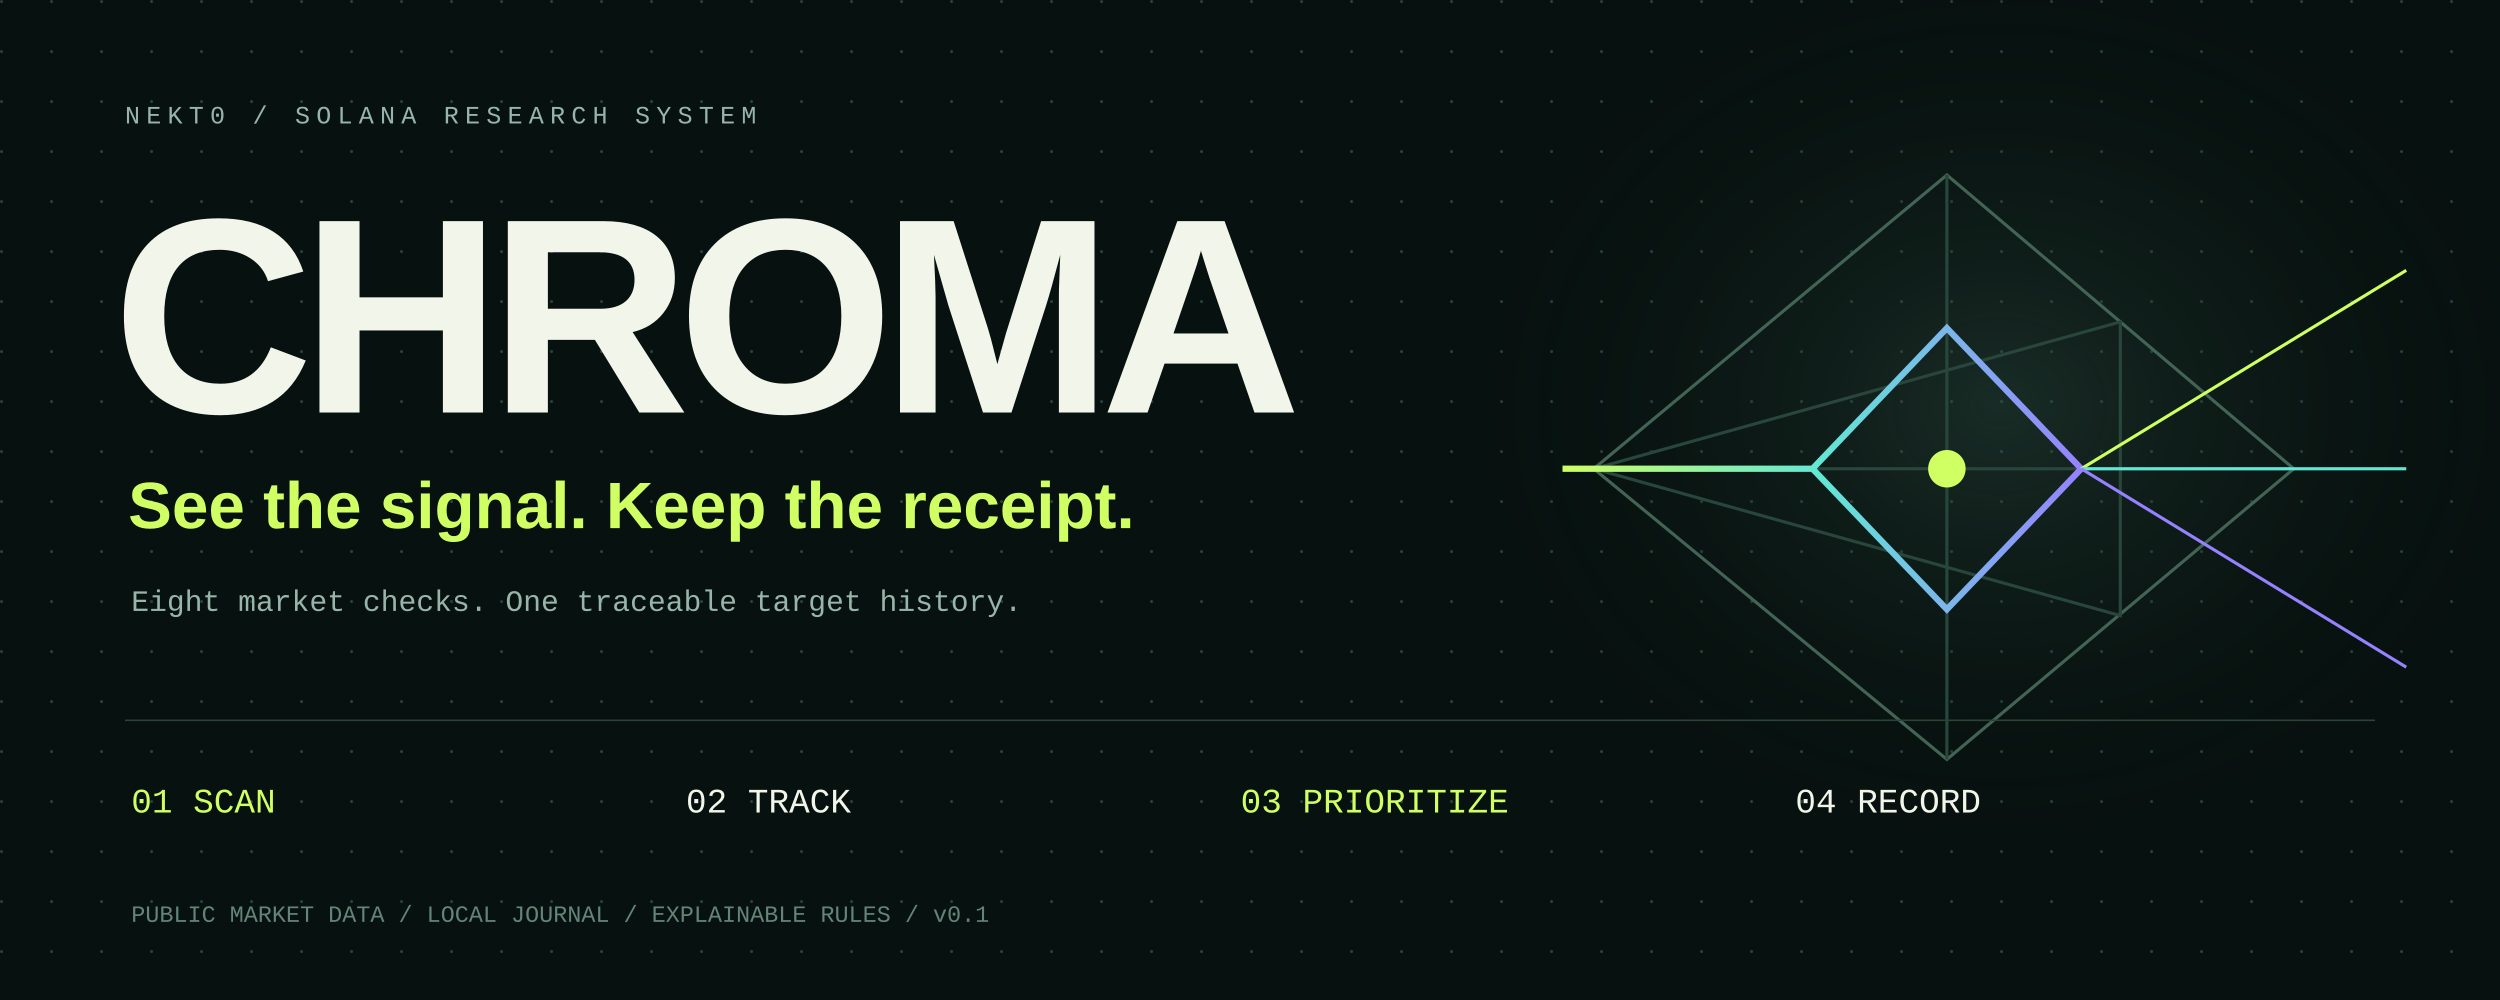
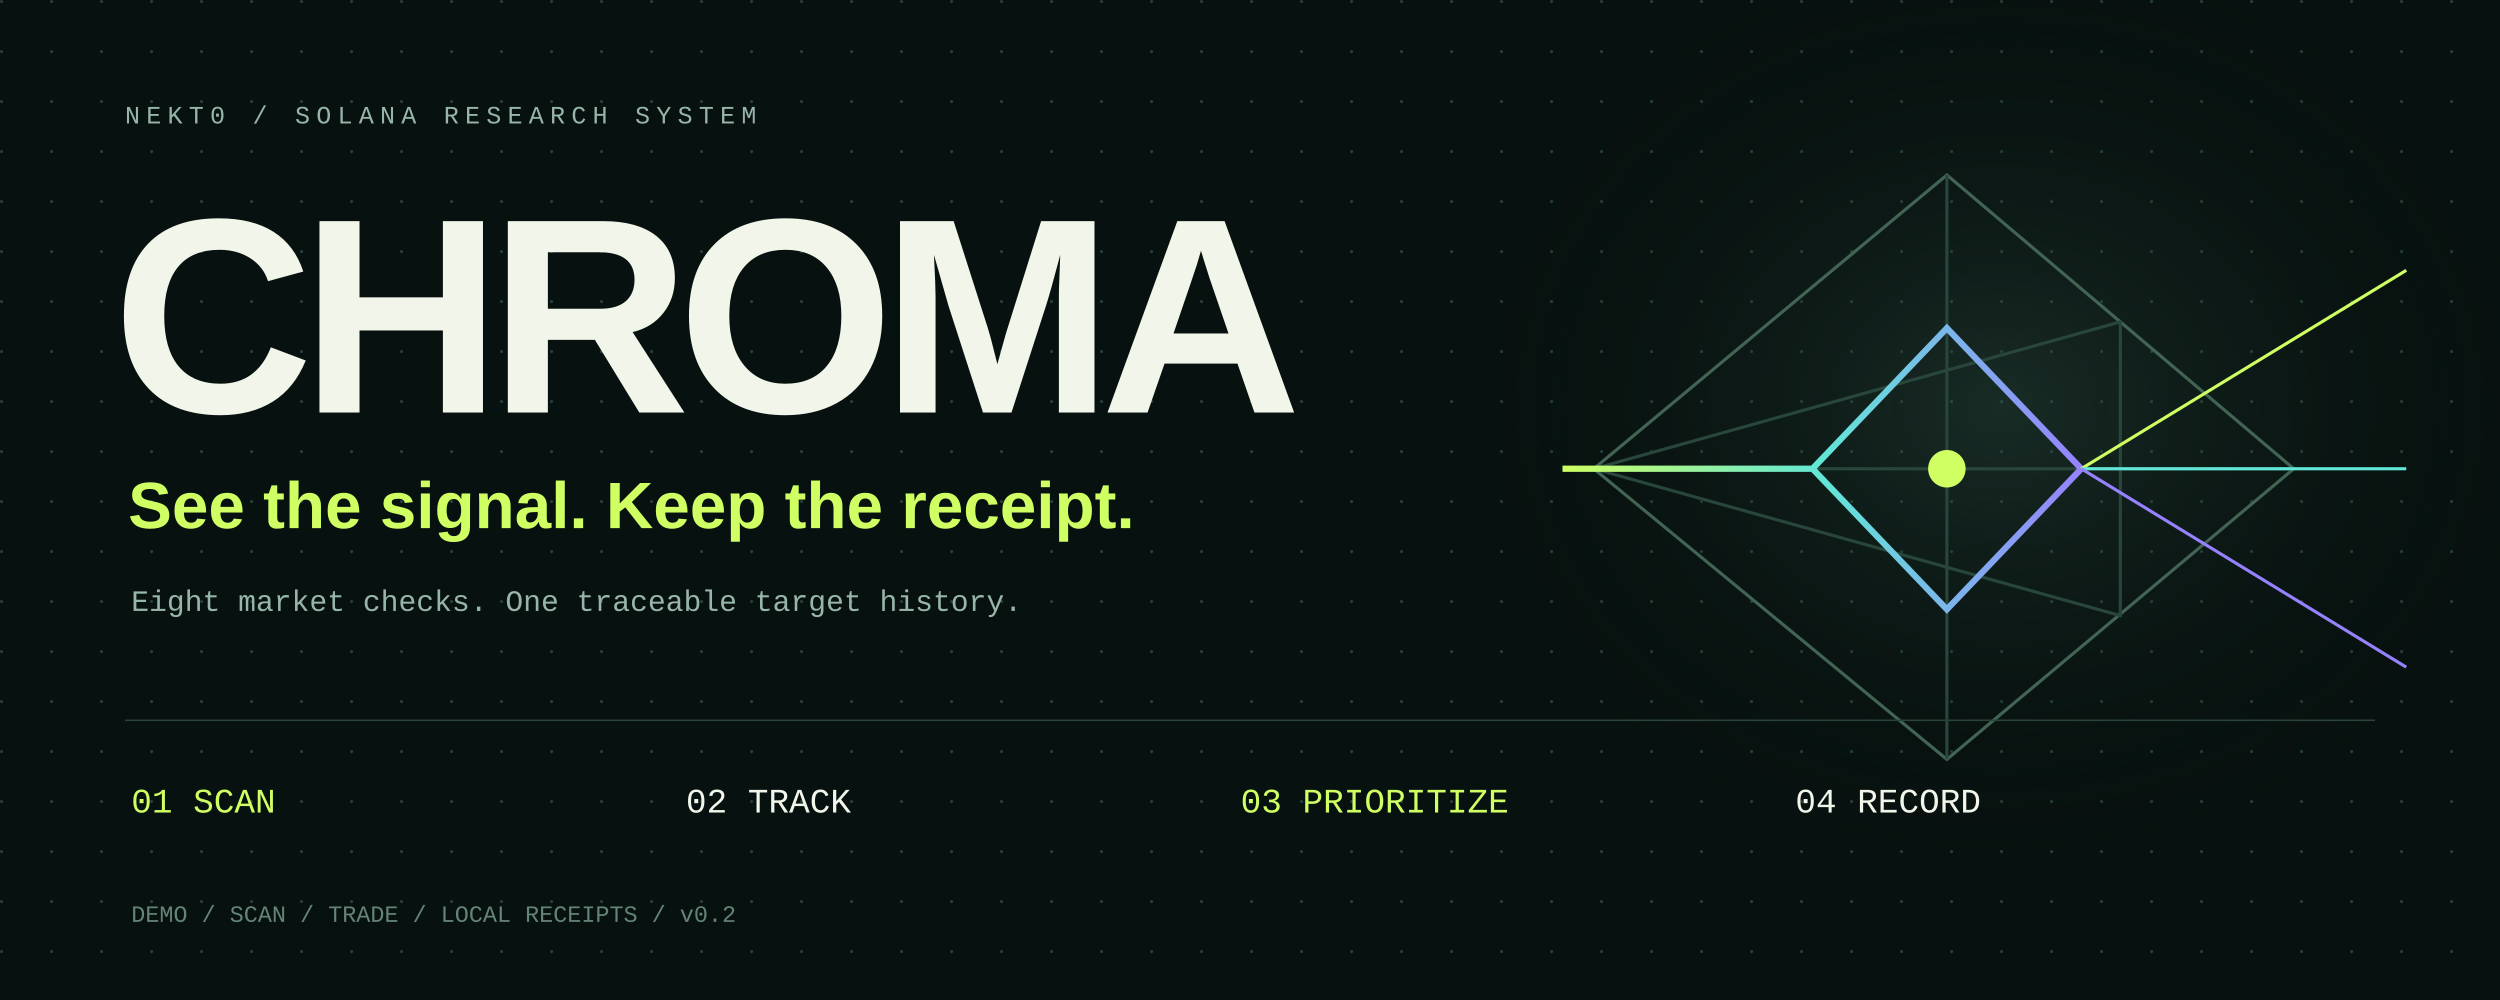
<svg xmlns="http://www.w3.org/2000/svg" width="1600" height="640" viewBox="0 0 1600 640" role="img" aria-label="CHROMA. See the signal. Keep the receipt. Solana research terminal.">
  <defs>
    <pattern id="grid" width="32" height="32" patternUnits="userSpaceOnUse">
      <circle cx="1" cy="1" r="1" fill="#28403a" />
    </pattern>
    <linearGradient id="beam">
      <stop stop-color="#cfff63" />
      <stop offset=".5" stop-color="#62e7d6" />
      <stop offset="1" stop-color="#9682ff" />
    </linearGradient>
    <radialGradient id="glow">
      <stop stop-color="#345448" stop-opacity=".4" />
      <stop offset="1" stop-color="#07110f" stop-opacity="0" />
    </radialGradient>
  </defs>
  <rect width="1600" height="640" fill="#07110f" />
  <rect width="1600" height="640" fill="url(#grid)" />
  <ellipse cx="1280" cy="260" rx="360" ry="300" fill="url(#glow)" />
  <path d="M0 0H1600" stroke="url(#beam)" stroke-width="8" />
  <text x="80" y="79" fill="#98b5a9" font-family="Consolas,'Courier New',monospace" font-size="16" letter-spacing="4">NEKT0 / SOLANA RESEARCH SYSTEM</text>
  <text x="72" y="264" fill="#f2f5e9" font-family="Arial,Helvetica,sans-serif" font-weight="900" font-size="178" letter-spacing="-8">CHROMA</text>
  <text x="82" y="338" fill="#cfff63" font-family="Arial,Helvetica,sans-serif" font-size="42" font-weight="600">See the signal. Keep the receipt.</text>
  <text x="84" y="391" fill="#98b5a9" font-family="Consolas,'Courier New',monospace" font-size="19">Eight market checks. One traceable target history.</text>
  <g fill="none" stroke-width="2">
    <path d="M1020 300L1246 112L1468 300L1246 486Z" stroke="#426454" />
    <path d="M1246 112L1246 486M1020 300H1468M1020 300L1357 206L1357 394Z" stroke="#28463b" />
    <path d="M1000 300H1160L1246 210L1332 300L1246 390L1160 300" stroke="url(#beam)" stroke-width="4" />
    <path d="M1332 300L1540 173" stroke="#cfff63" />
    <path d="M1332 300H1540" stroke="#62e7d6" />
    <path d="M1332 300L1540 427" stroke="#9682ff" />
  </g>
  <circle cx="1246" cy="300" r="12" fill="#cfff63" />
  <path d="M80 461H1520" stroke="#2b4439" />
  <text x="84" y="520" fill="#cfff63" font-family="Consolas,'Courier New',monospace" font-size="22">01  SCAN</text>
  <text x="439" y="520" fill="#f2f5e9" font-family="Consolas,'Courier New',monospace" font-size="22">02  TRACK</text>
  <text x="794" y="520" fill="#cfff63" font-family="Consolas,'Courier New',monospace" font-size="22">03  PRIORITIZE</text>
  <text x="1149" y="520" fill="#f2f5e9" font-family="Consolas,'Courier New',monospace" font-size="22">04  RECORD</text>
-   <text x="84" y="590" fill="#648477" font-family="Consolas,'Courier New',monospace" font-size="15">PUBLIC MARKET DATA  /  LOCAL JOURNAL  /  EXPLAINABLE RULES  /  v0.1</text>
+   <text x="84" y="590" fill="#648477" font-family="Consolas,'Courier New',monospace" font-size="15">DEMO  /  SCAN  /  TRADE  /  LOCAL RECEIPTS  /  v0.2</text>
</svg>
